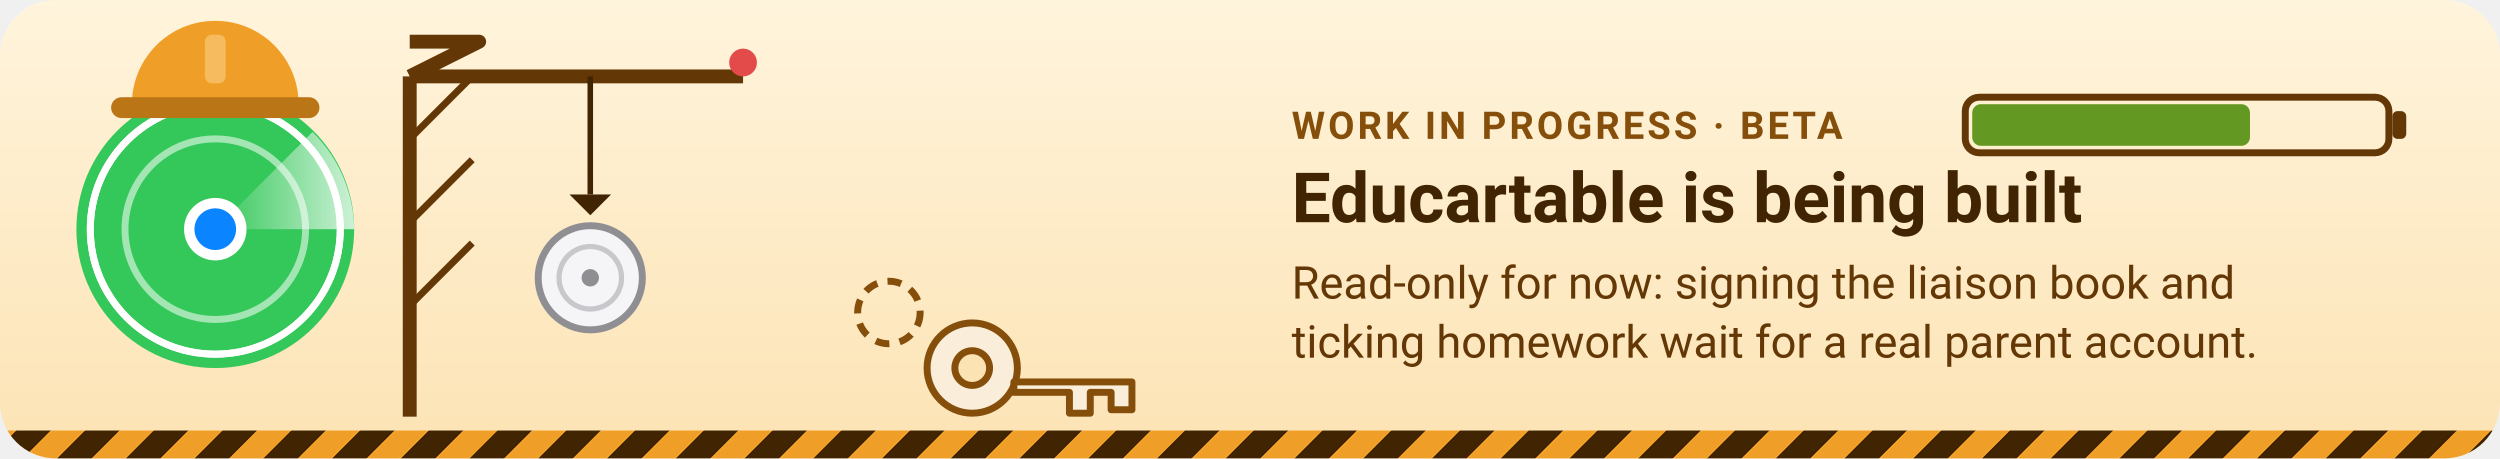
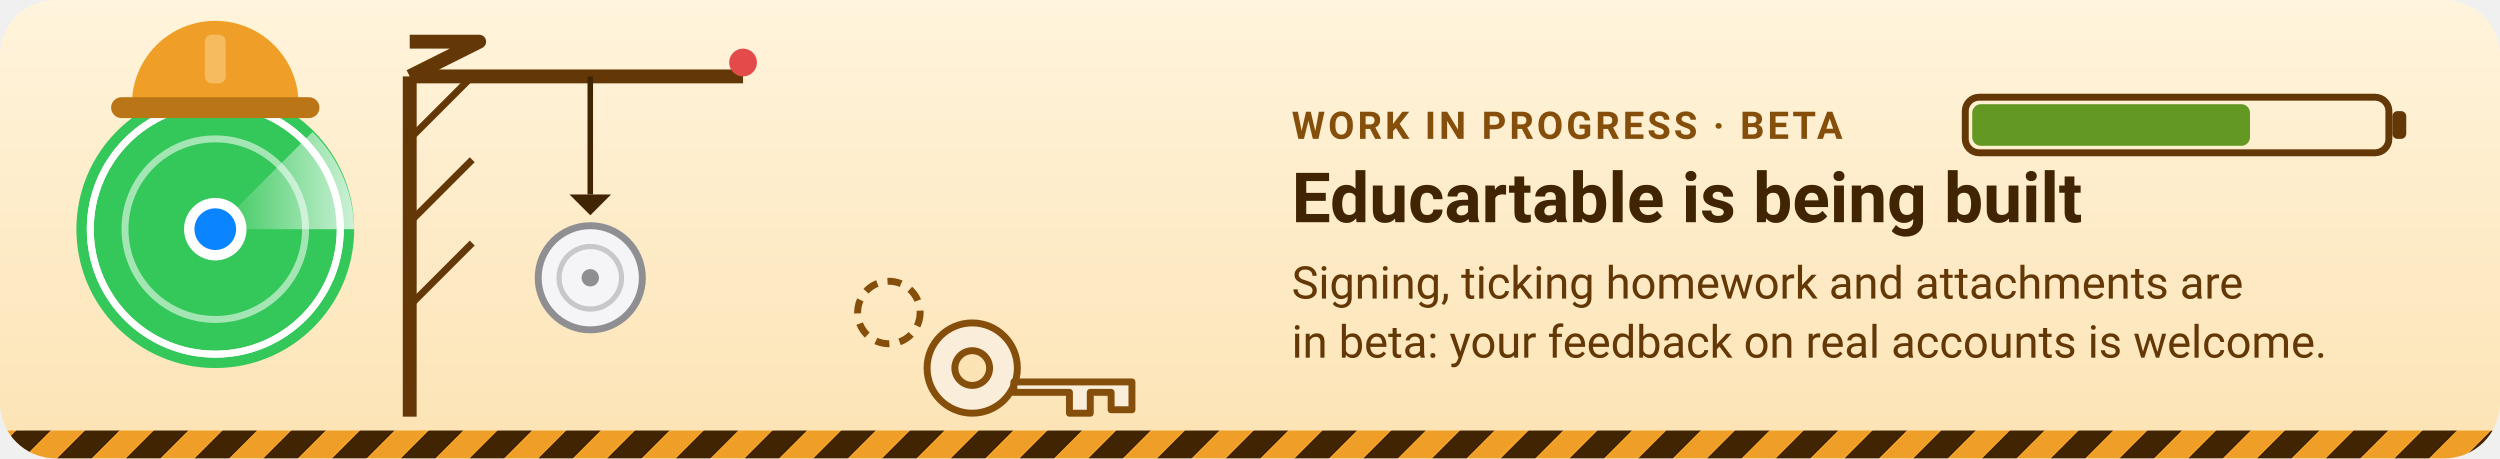
<svg xmlns="http://www.w3.org/2000/svg" viewBox="0 0 720 132" width="720" height="132" role="img" aria-label="Work in progress: Educartable is in beta">
  <style>
    .t1{font:700 20px -apple-system,BlinkMacSystemFont,"Segoe UI",Roboto,Helvetica,Arial,sans-serif;fill:#412402}
    .t2{font:400 13px -apple-system,BlinkMacSystemFont,"Segoe UI",Roboto,Helvetica,Arial,sans-serif;fill:#633806}
    .t3{font:600 11px -apple-system,BlinkMacSystemFont,"Segoe UI",Roboto,Helvetica,Arial,sans-serif;fill:#854F0B;letter-spacing:.08em}
    .swing{transform-origin:170px 30px;animation:swing 3.2s ease-in-out infinite}
    .sweep{transform-origin:62px 66px;animation:spin 4s linear infinite}
    .ping{transform-origin:62px 66px;animation:ping 2.4s ease-out infinite}
    .ping2{animation-delay:1.2s}
    .fill{animation:fill 4s ease-in-out infinite}
    .beacon{animation:blink 1.1s steps(2,end) infinite}
    @keyframes swing{0%,100%{transform:rotate(-5deg)}50%{transform:rotate(5deg)}}
    @keyframes spin{to{transform:rotate(360deg)}}
    @keyframes ping{0%{transform:scale(.3);opacity:.9}100%{transform:scale(1.25);opacity:0}}
    @keyframes fill{0%{width:4px}70%,100%{width:118px}}
    @keyframes blink{50%{opacity:.25}}
    @media (prefers-reduced-motion:reduce){.swing,.sweep,.ping,.fill,.beacon{animation:none}}
  </style>
  <defs>
    <linearGradient id="sky" x1="0" y1="0" x2="0" y2="1">
      <stop offset="0" stop-color="#FFF4DC" />
      <stop offset="1" stop-color="#FCE3B4" />
    </linearGradient>
    <linearGradient id="beam" x1="0" y1="0" x2="1" y2="0">
      <stop offset="0" stop-color="#ffffff" stop-opacity="0" />
      <stop offset="1" stop-color="#ffffff" stop-opacity=".75" />
    </linearGradient>
    <pattern id="hz" width="14" height="14" patternUnits="userSpaceOnUse" patternTransform="rotate(45)">
      <rect width="7" height="14" fill="#EF9F27" />
      <rect x="7" width="7" height="14" fill="#412402" />
    </pattern>
    <clipPath id="card">
      <rect width="720" height="132" rx="16" />
    </clipPath>
    <clipPath id="dish">
      <circle cx="62" cy="66" r="40" />
    </clipPath>
  </defs>
  <g clip-path="url(#card)">
    <rect width="720" height="132" fill="url(#sky)" />
    <circle cx="62" cy="66" r="40" fill="#34C759" />
    <g clip-path="url(#dish)">
      <circle class="ping" cx="62" cy="66" r="36" fill="none" stroke="#ffffff" stroke-width="2" />
      <circle class="ping ping2" cx="62" cy="66" r="36" fill="none" stroke="#ffffff" stroke-width="2" />
      <g class="sweep">
        <path d="M62 66L102 66A40 40 0 0 0 90 38Z" fill="url(#beam)" />
      </g>
    </g>
    <circle cx="62" cy="66" r="26" fill="none" stroke="#ffffff" stroke-width="2" opacity=".55" />
    <circle cx="62" cy="66" r="9" fill="#ffffff" />
    <circle cx="62" cy="66" r="6" fill="#0A84FF" />
    <path d="M38 30a24 24 0 0 1 48 0z" fill="#EF9F27" />
    <rect x="32" y="28" width="60" height="6" rx="3" fill="#BA7517" />
    <rect x="59" y="10" width="6" height="14" rx="2" fill="#FAC775" opacity=".7" />
    <path d="M118 120V22M118 22h96M118 22l20 -10h-20" stroke="#633806" stroke-width="4" fill="none" stroke-linejoin="round" />
    <path d="M118 40l18-18M118 64l18-18M118 88l18-18" stroke="#633806" stroke-width="2" />
    <circle class="beacon" cx="214" cy="18" r="4" fill="#E24B4A" />
    <g class="swing">
      <path d="M170 22v34" stroke="#412402" stroke-width="1.6" />
      <path d="M164 56h12l-6 6z" fill="#412402" />
      <circle cx="170" cy="80" r="15" fill="#F5F5F7" stroke="#8E8E93" stroke-width="2" />
      <circle cx="170" cy="80" r="9" fill="none" stroke="#C7C7CC" stroke-width="1.5" />
      <circle cx="170" cy="80" r="2.5" fill="#8E8E93" />
    </g>
    <g transform="translate(262 92)" stroke="#854F0B" stroke-width="2" fill="#FAEEDA">
      <circle cx="18" cy="14" r="13" />
      <circle cx="18" cy="14" r="5" fill="#FCE3B4" />
      <path d="M30 18h34v8h-6v-5h-6v6h-6v-6h-16z" stroke-linejoin="round" />
      <circle cx="-6" cy="-2" r="9" fill="none" stroke-dasharray="4 3" />
    </g>
    <text x="372" y="40" class="t3">WORK IN PROGRESS · BETA</text>
    <text x="372" y="64" class="t1">Educartable is being built</text>
-     <text x="372" y="86" class="t2">Read-only for now: signing the liaison book and</text>
-     <text x="372" y="103" class="t2">ticking homework wait for a real parent account.</text>
+     <text x="372" y="86" class="t2">Signing, ticking homework and attachments are</text>
+     <text x="372" y="103" class="t2">in beta: your feedback on real accounts is welcome.</text>
    <rect x="566" y="28" width="122" height="16" rx="4" fill="none" stroke="#633806" stroke-width="2" />
    <rect x="689" y="32" width="4" height="8" rx="1.5" fill="#633806" />
    <rect class="fill" x="568" y="30" width="80" height="12" rx="2.5" fill="#639922" />
    <rect y="124" width="720" height="8" fill="url(#hz)" />
  </g>
</svg>
